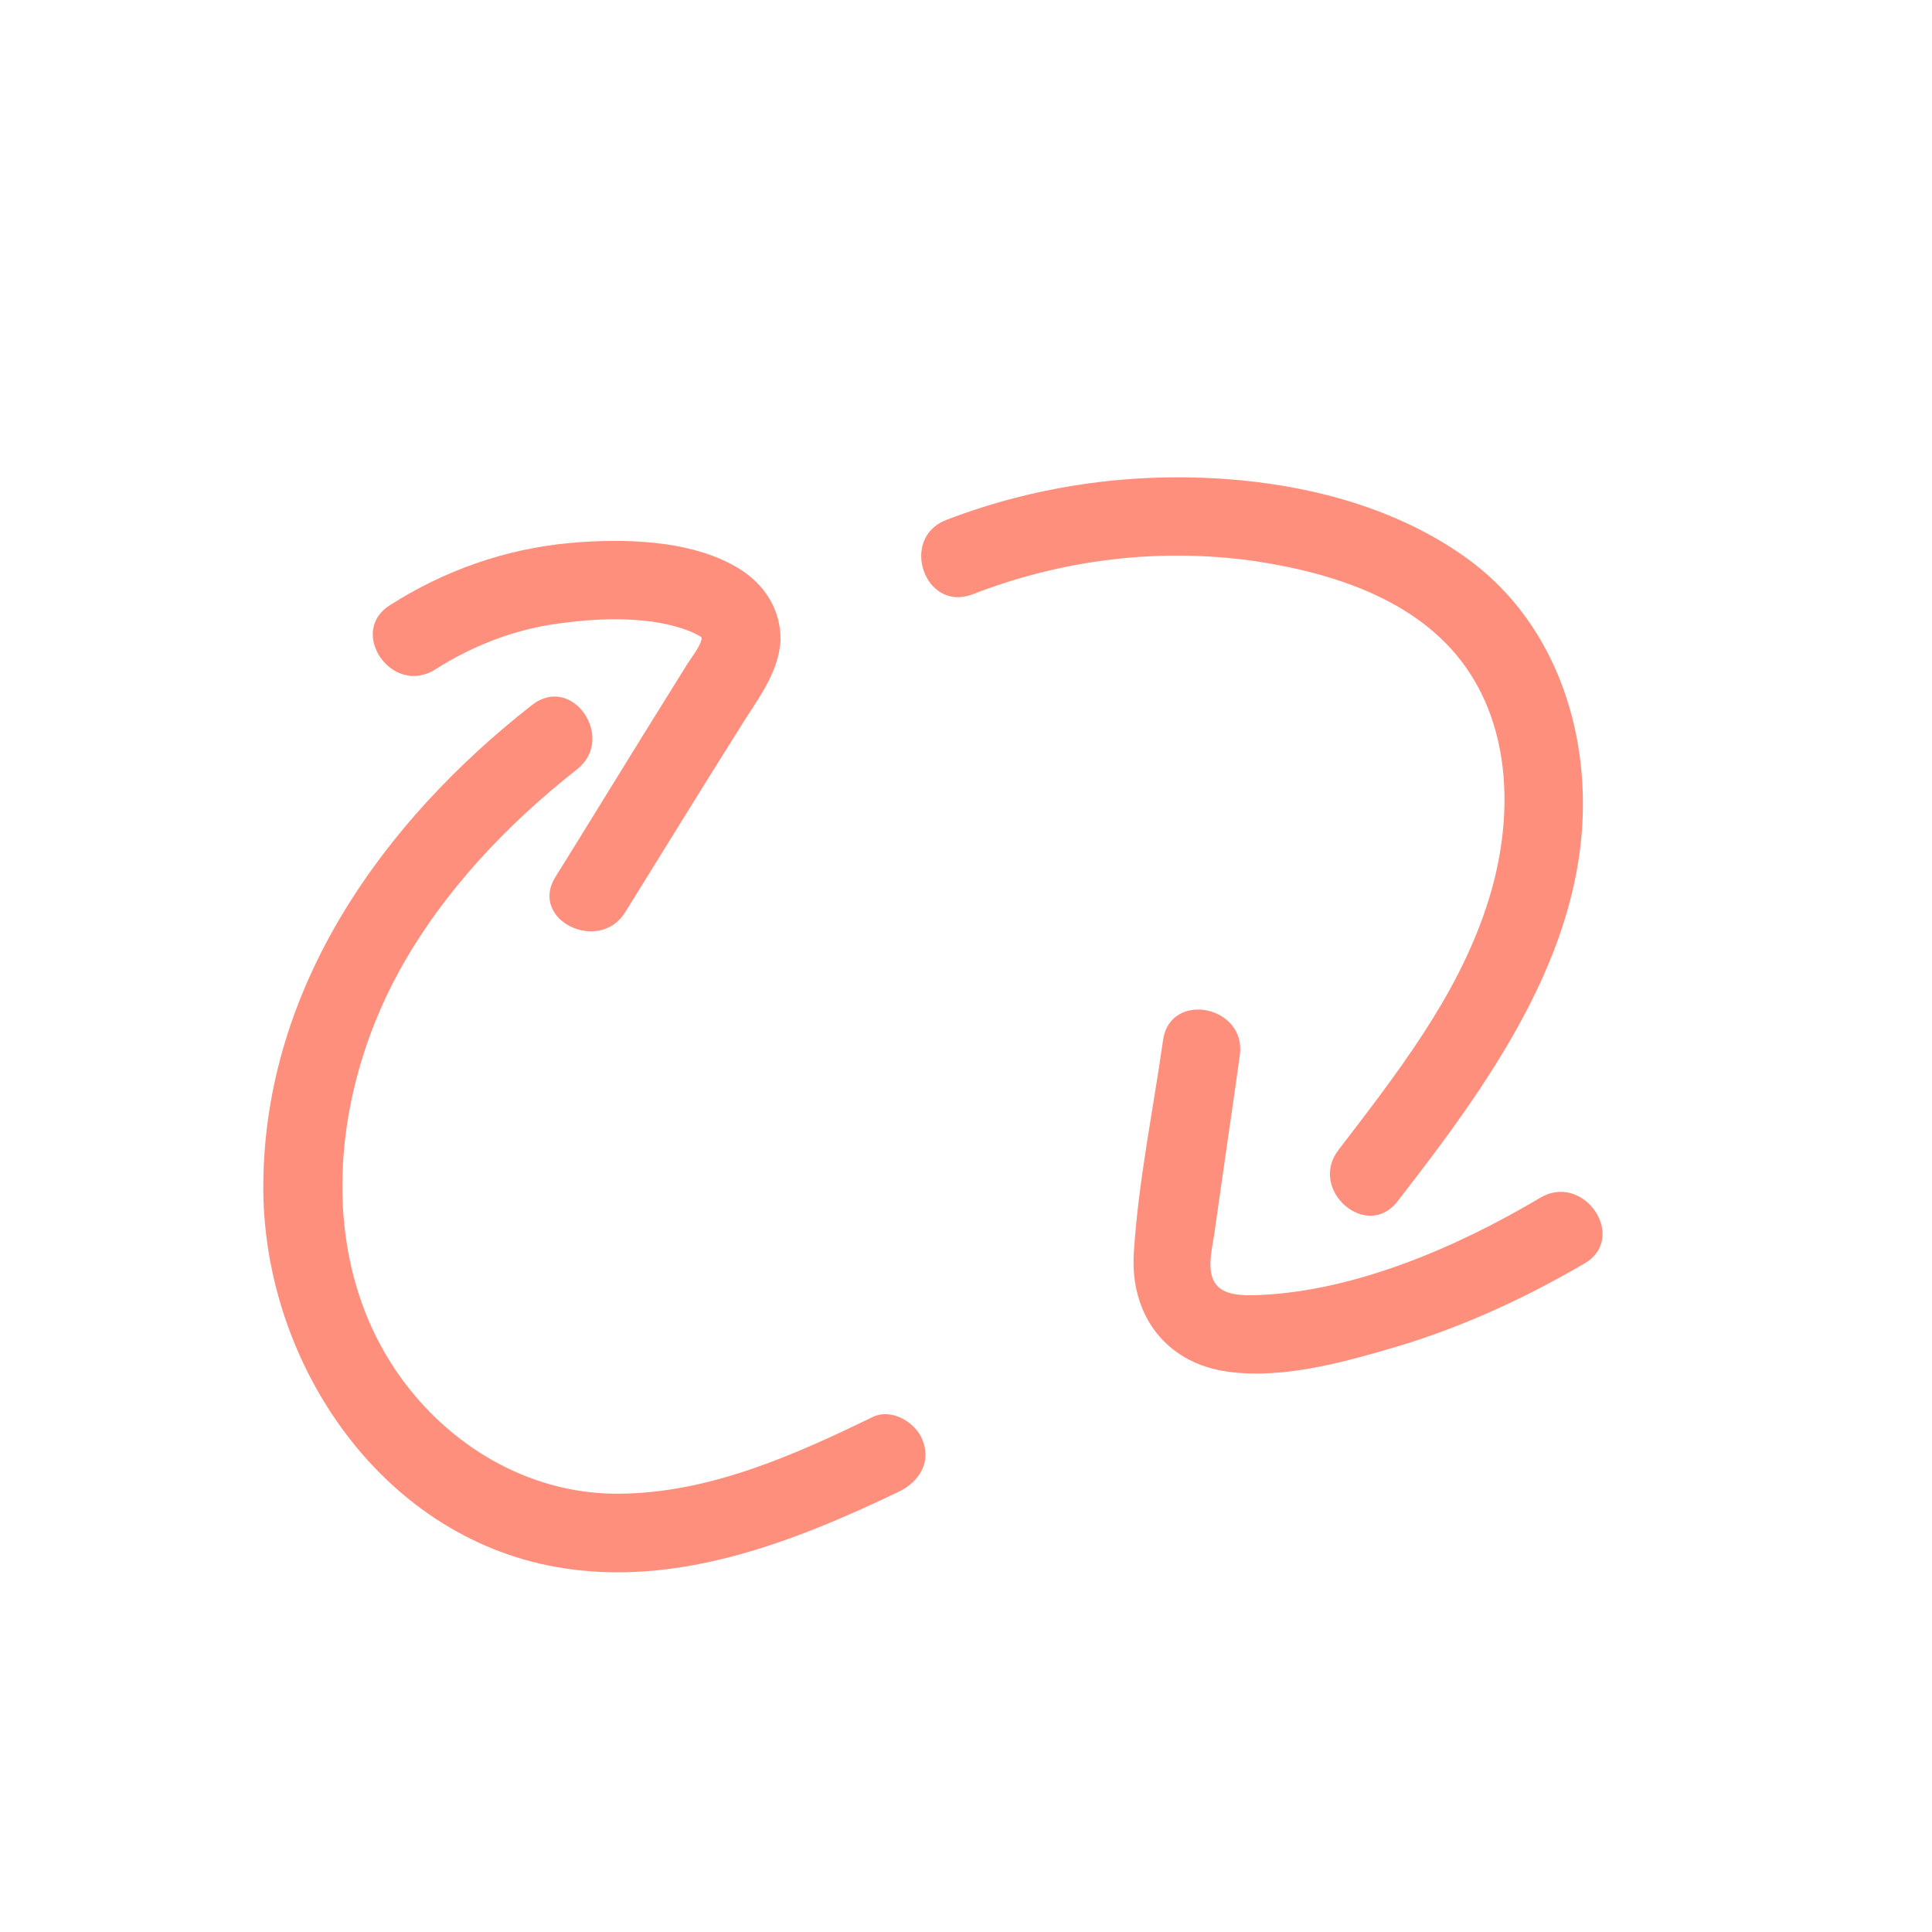
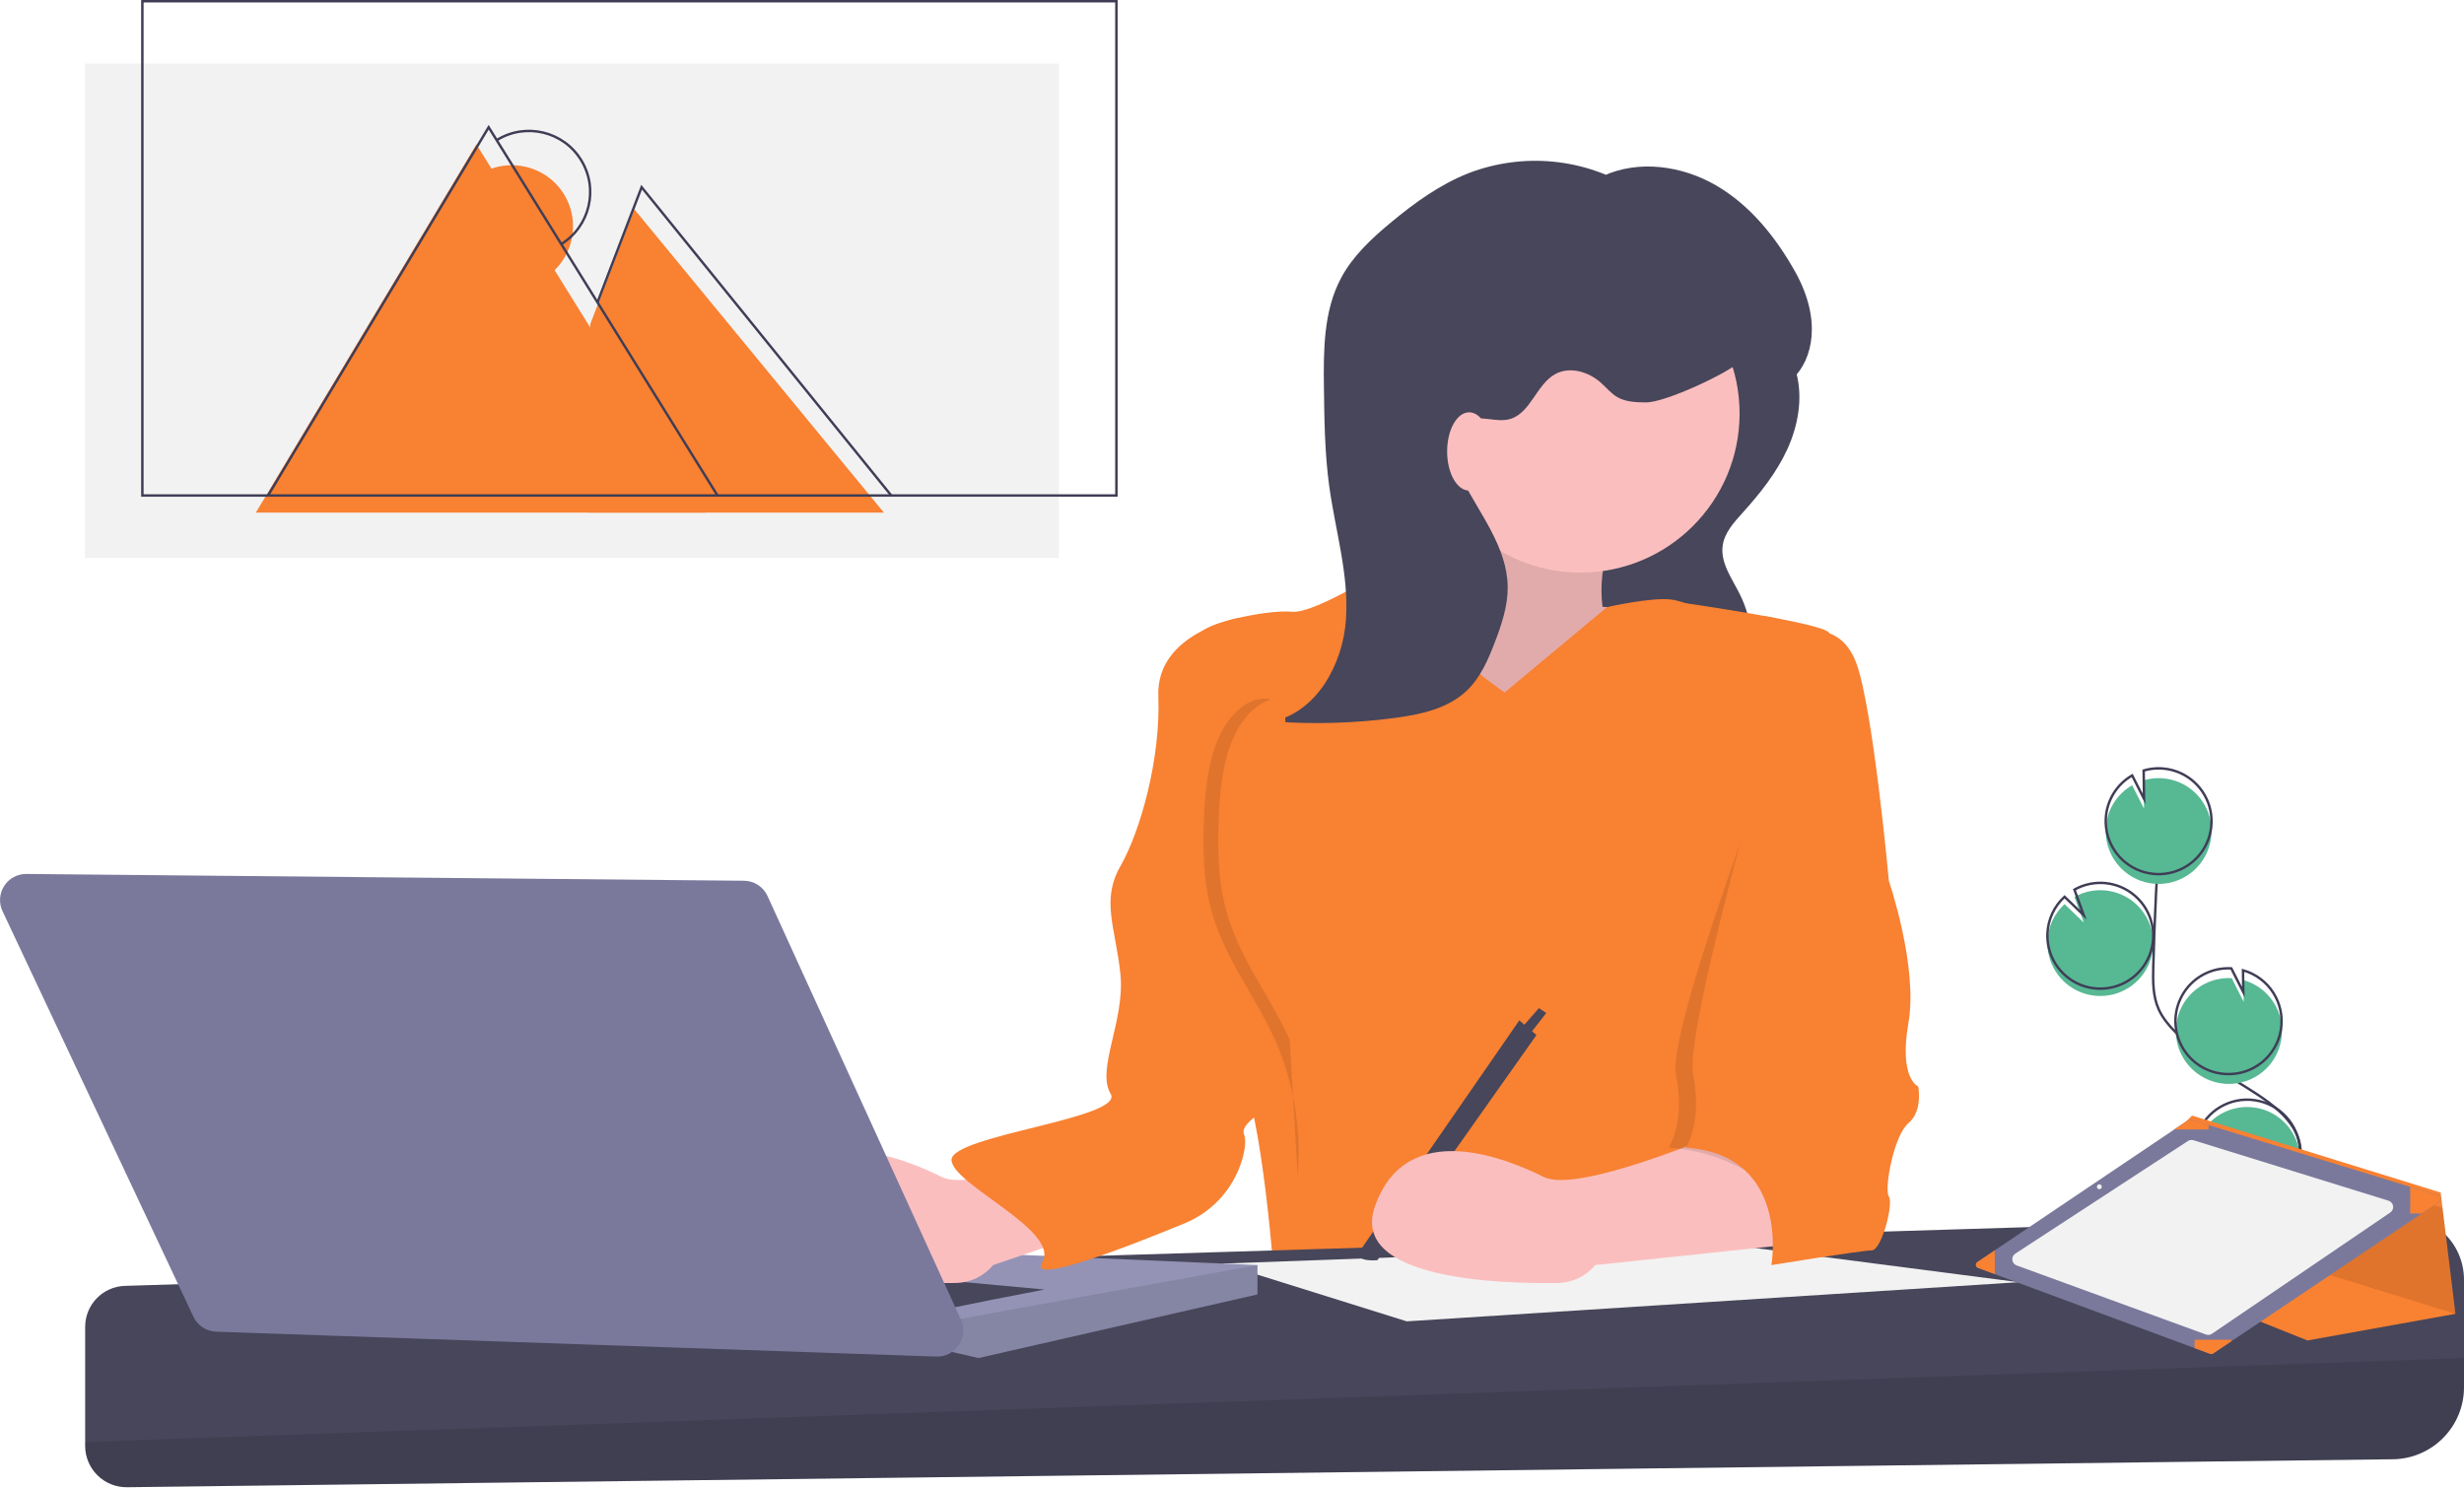
- <svg xmlns="http://www.w3.org/2000/svg" version="1.1" id="圖層_1" x="0px" y="0px" viewBox="125 -125 350 350" style="enable-background:new 125 -125 350 350;" xml:space="preserve">
-   <style type="text/css">
- 	.st0{fill:#FF8F7D;}
- </style>
-   <path class="st0" d="M411.1,11.4c-2-13.8-8.6-26.6-20-35c-11.9-8.7-26.7-13-41.4-14.4c-18.2-1.7-36.4,0.7-53.3,7.2  c-8.5,3.3-3.9,16.7,4.7,13.5c16.2-6.3,33.6-8.5,50.9-6.1c14.9,2.2,31.1,7.4,39.5,20.7c7.8,12.3,7.3,28.4,2.8,41.9  c-5.4,16.5-16.4,30.5-26.8,44.1c-5.6,7.2,5.1,16.6,10.7,9.3C396.3,69.3,415.6,42.6,411.1,11.4z" />
-   <path class="st0" d="M404,92c-14.8,8.8-33.2,16.8-50.7,17.6c-2.3,0.1-5.6,0.2-7.4-1.3c-2.7-2.2-1.3-7-0.9-9.9  c1.5-10.7,3.1-21.4,4.6-32.2c1.3-9-12.6-11.8-13.9-2.8c-1.8,12.8-4.5,25.7-5.3,38.6c-0.7,11.2,5.8,20,17.1,21.5  c10.3,1.4,21.6-1.9,31.4-4.8c11.7-3.6,22.7-8.7,33.3-14.9C419.9,99.1,411.9,87.3,404,92z" />
-   <path class="st0" d="M292.2,136.1c-1.1-3.3-5.6-6.1-9.1-4.4c-14.4,7-29.7,13.8-46,13.9c-13.5,0.1-26-6-35.1-15.7  c-20.3-21.7-18.1-54.8-4.5-79.3c7.9-14.2,19.3-26.2,32-36.2c7.2-5.6-0.8-17.4-8.1-11.7c-27.1,21.2-48.4,51.1-48.7,86.7  c-0.3,31.6,20.7,63.8,53.2,69.5c21.6,3.8,42.8-4.5,62-13.7C291.4,143.5,293.7,140,292.2,136.1z" />
-   <path class="st0" d="M258.7-22.1c-8.6-5.2-21.1-5.4-30.8-4.5c-11.5,1.1-22.5,5-32.2,11.2c-7.8,4.8,0.3,16.6,8.1,11.7  c6.9-4.4,14.7-7.4,22.8-8.4c7.4-1,16.5-1.3,23.5,1.5c0.7,0.3,1.2,0.6,1.8,0.9c0.6,0.6,0.6,0.6,0.2,0.2c0.1,1.3-2.3,4.2-2.9,5.3  c-2.7,4.3-5.2,8.4-7.9,12.7c-5.2,8.4-10.4,16.9-15.7,25.4c-4.8,7.8,8,14,12.7,6.3C245.2,29.1,252,18,259,6.9C262,2,266.1-3,266.4-9  C266.5-14.6,263.4-19.3,258.7-22.1z" />
+ <svg xmlns="http://www.w3.org/2000/svg" id="a2889d33-42cc-41f0-88ec-ec050668376c" data-name="Layer 1" width="1006.799" height="607.79" viewBox="0 0 1006.799 607.79">
+   <path d="M953.777,552.871a21.619,21.619,0,1,0-9.556-40.449l3.819,10.465-7.858-7.544a21.538,21.538,0,0,0-6.984,14.922,21.2,21.2,0,0,0,.548,5.954A21.615,21.615,0,0,0,953.777,552.871Z" transform="translate(-96.60073 -145.8549)" fill="#57b894" />
+   <path d="M1016.955,668.385c-4.583-8.485.617-18.887,6.595-26.455s13.263-15.443,13.108-25.086c-.222-13.859-14.932-22.042-26.685-29.389a130.157,130.157,0,0,1-23.961-19.266c-2.886-2.946-5.675-6.096-7.363-9.858-2.431-5.418-2.363-11.583-2.21-17.519q.766-29.664,2.931-59.27" transform="translate(-96.60073 -145.8549)" fill="none" stroke="#3f3d56" stroke-miterlimit="10" />
+   <path d="M953.777,549.871a21.619,21.619,0,1,0-9.556-40.449l3.819,10.465-7.858-7.544a21.538,21.538,0,0,0-6.984,14.922,21.2,21.2,0,0,0,.548,5.954A21.615,21.615,0,0,0,953.777,549.871Z" transform="translate(-96.60073 -145.8549)" fill="none" stroke="#3f3d56" stroke-miterlimit="10" />
+   <path d="M957.028,484.461A21.594,21.594,0,0,1,967.819,466.752l4.839,9.574-.146-11.589a21.617,21.617,0,1,1-15.484,19.725Z" transform="translate(-96.60073 -145.8549)" fill="#57b894" />
+   <path d="M957.028,480.461A21.594,21.594,0,0,1,967.819,462.752l4.839,9.574-.146-11.589a21.617,21.617,0,1,1-15.484,19.725Z" transform="translate(-96.60073 -145.8549)" fill="none" stroke="#3f3d56" stroke-miterlimit="10" />
+   <path d="M1006.412,588.786a21.617,21.617,0,0,0,6.857-42.403l.112,8.906-4.894-9.687a.378.378,0,0,0-.059-.004,21.618,21.618,0,1,0-2.017,43.188Z" transform="translate(-96.60073 -145.8549)" fill="#57b894" />
+   <path d="M1006.246,584.786a21.617,21.617,0,0,0,6.857-42.403l.112,8.906-4.894-9.687a.378.378,0,0,0-.059-.004,21.618,21.618,0,1,0-2.017,43.188Z" transform="translate(-96.60073 -145.8549)" fill="none" stroke="#3f3d56" stroke-miterlimit="10" />
+   <path d="M995.575,629.75a21.608,21.608,0,1,0-1.046-17.403l13.501,10.986-14.852-3.442A21.416,21.416,0,0,0,995.575,629.75Z" transform="translate(-96.60073 -145.8549)" fill="#57b894" />
+   <path d="M995.575,626.75a21.608,21.608,0,1,0-1.046-17.403l13.501,10.986-14.852-3.442A21.416,21.416,0,0,0,995.575,626.75Z" transform="translate(-96.60073 -145.8549)" fill="none" stroke="#3f3d56" stroke-miterlimit="10" />
+   <path d="M830.675,298.569c2.605,10.26.621,21.294-3.789,30.918s-11.11,18.011-18.2,25.872c-3.567,3.955-7.428,8.159-8.185,13.431-1.009,7.029,3.731,13.391,6.914,19.739a48.495,48.495,0,0,1,4.974,17.8c.428,5.322-.238,11.187-3.965,15.009-3.594,3.685-9.113,4.577-14.238,5.053a181.987,181.987,0,0,1-42.372-1.024c3.933-5.231,2.455-8.476,2.086-15.011-.725-12.819-10.054-24.424-11.866-37.135-1.44-10.105,5.249-19.382,11.572-27.396l28.992-36.744c4.804-6.089,9.589-12.36,13.038-19.34,2.465-4.988,2.928-14.354,9.129-16.017C816.452,270.589,828.402,289.62,830.675,298.569Z" transform="translate(-96.60073 -145.8549)" fill="#47465a" />
+   <path d="M688.399,328.855s-20,59-30,63,60,76,60,76l51-25,2-48-20-1s-3-20,7-30S688.399,328.855,688.399,328.855Z" transform="translate(-96.60073 -145.8549)" fill="#fbbebe" />
+   <path d="M688.399,328.855s-20,59-30,63,60,76,60,76l51-25,2-48-20-1s-3-20,7-30S688.399,328.855,688.399,328.855Z" transform="translate(-96.60073 -145.8549)" opacity="0.1" />
+   <path d="M711.399,428.855s-43-29-45-53c0,0-32,21-42,20s-37,5-37,9,25,117,25,117-18,48-9,63,14,85,14,85h208s-28-49-13-84,21-182,21-182-11-8-22-6-24-6-32-7-26.13,3.094-26.13,3.094Z" transform="translate(-96.60073 -145.8549)" fill="#f88132" />
+   <path d="M1103.399,668.783v44a29.433,29.433,0,0,1-29.07,29.431L148.512,753.644a16.905,16.905,0,0,1-17.113-16.903V688.102a16.756,16.756,0,0,1,16.239-16.748l928.846-28.668A26.11,26.11,0,0,1,1103.399,668.783Z" transform="translate(-96.60073 -145.8549)" fill="#47465a" />
+   <path d="M1103.399,700.855v11.928a29.433,29.433,0,0,1-29.07,29.431L148.512,753.644a16.905,16.905,0,0,1-17.113-16.903v-1.565Z" transform="translate(-96.60073 -145.8549)" opacity="0.1" />
+   <polygon points="824.799 524 707.659 508.801 499.362 516.4 574.799 540 824.799 524" fill="#f2f2f2" />
+   <polygon points="513.799 517 513.799 529 399.799 555 388.659 552.43 386.799 552 304.799 508 513.799 517" fill="#9493b6" />
+   <polygon points="513.799 517 513.799 529 399.799 555 388.659 552.43 386.799 540 513.799 517" opacity="0.1" />
+   <path d="M479.399,681.855c2-1,44-9,44-9l-76-7Z" transform="translate(-96.60073 -145.8549)" fill="#47465a" />
+   <circle cx="645.799" cy="169" r="65" fill="#fbbebe" />
+   <path d="M553.399,608.855s-58,25-72,18-56-25-69,12c-10.484,29.838,50.717,31.712,74.801,31.319a20.125,20.125,0,0,0,15.199-7.319h0l83.5-28.5S567.399,602.855,553.399,608.855Z" transform="translate(-96.60073 -145.8549)" fill="#fbbebe" />
+   <path d="M717.399,562.855l7,6-65,92s-10,1-7-4Z" transform="translate(-96.60073 -145.8549)" fill="#47465a" />
+   <polygon points="624.799 423 631.799 414 628.799 412 621.799 420 624.799 423" fill="#47465a" />
+   <path d="M602.899,398.355s-34,6-33,32-7.5,55.5-15.5,69.5-2,25,0,44-10,39-4,49-65,17-65,27,45,29,37,42c-5.755,9.353,34.813-6.398,58.031-15.972a40.522,40.522,0,0,0,24.329-28.466c.703-3.188.891-6.062.141-8.062-3-8,32.5-18.5,33.5-38.5s-5-40-10-60S602.899,398.355,602.899,398.355Z" transform="translate(-96.60073 -145.8549)" fill="#f88132" />
+   <path d="M107.377,503.016l293.239,2.775a10.663,10.663,0,0,1,9.599,6.235l79.028,173.15a10.663,10.663,0,0,1-10.069,15.083l-294.269-10.179a10.663,10.663,0,0,1-9.279-6.116L97.629,518.218A10.663,10.663,0,0,1,107.377,503.016Z" transform="translate(-96.60073 -145.8549)" fill="#7a799c" />
+   <path d="M799.399,608.855s-58,25-72,18-56-25-69,12c-10.484,29.838,50.717,31.712,74.801,31.319a20.125,20.125,0,0,0,15.199-7.319h0l85-9S813.399,602.855,799.399,608.855Z" transform="translate(-96.60073 -145.8549)" fill="#fbbebe" />
+   <path d="M833.899,419.355s14.5-19.5,21.5-1.5,6,88,6,88,12,35,8,58,4,26,4,26,2,10-4,15-10,27-8,30-3,22-7,22-12.5-1.5-12.5-1.5-20.5-37.5-63.5-40.5c0,0,7-10,3-30S833.899,419.355,833.899,419.355Z" transform="translate(-96.60073 -145.8549)" opacity="0.1" />
+   <path d="M831.399,404.855s16.5-6.5,23.5,11.5,13.5,89.5,13.5,89.5,12,35,8,58,4,26,4,26,2,10-4,15-10,27-8,30-3,22-7,22-41,6-41,6,8-45-35-48c0,0,7-10,3-30S831.399,404.855,831.399,404.855Z" transform="translate(-96.60073 -145.8549)" fill="#f88132" />
+   <path d="M764.174,223.127A75.93,75.93,0,0,0,696.712,216.609c-11.773,4.631-22.171,12.17-31.897,20.26-7.802,6.49-15.41,13.57-20.203,22.515-7.267,13.562-7.246,29.707-7.049,45.092.171,13.395.346,26.831,2.171,40.103,2.504,18.203,8.113,36.224,6.825,54.553s-12.06,37.884-30.066,41.54a241.328,241.328,0,0,0,50.238-1.447c10.494-1.406,21.51-3.809,29.182-11.105,5.603-5.329,8.77-12.675,11.526-19.9,2.769-7.261,5.305-14.807,5.208-22.578-.202-16.17-11.43-29.733-18.758-44.148-2.057-4.046-3.862-8.396-3.791-12.934s2.441-9.303,6.659-10.978c5.205-2.068,11.231,1.017,16.642-.429,8.694-2.322,10.95-14.395,18.932-18.55,5.906-3.074,13.443-.769,18.409,3.666,2.221,1.983,4.123,4.381,6.699,5.875,3.492,2.025,7.734,2.124,11.771,2.168,7.536.083,33.259-11.73,38.69-16.955,5.298,27.253,44.698,3.535,22.087-36.673-7.873-14-18.315-27.002-32.206-35.066s-31.614-10.564-46.197-3.832" transform="translate(-96.60073 -145.8549)" fill="#47465a" />
+   <ellipse cx="600.299" cy="184.5" rx="9" ry="16" fill="#fbbebe" />
+   <path d="M785.399,392.374s55.5,7.982,58.5,11.982-3,28-3,28l-40,7-30.78-6.638Z" transform="translate(-96.60073 -145.8549)" fill="#f88132" />
+   <path d="M615.28,431.531c-8.358-1.441-16.511,6.124-20.839,16.098s-5.503,21.925-5.929,33.536c-.423,11.54-.173,23.325,2.455,34.296,5.396,22.529,19.883,38.457,28.267,59.173a116.03,116.03,0,0,1,7.614,51.721" transform="translate(-96.60073 -145.8549)" opacity="0.1" />
+   <path d="M621.28,431.531c-8.358-1.441-16.511,6.124-20.839,16.098s-5.503,21.925-5.929,33.536c-.423,11.54-.173,23.325,2.455,34.296,5.396,22.529,19.883,38.457,28.267,59.173a116.03,116.03,0,0,1,7.614,51.721" transform="translate(-96.60073 -145.8549)" fill="#f88132" />
+   <polygon points="846.099 509.119 942.837 547.814 1003.299 536.931 998.026 493.653 997.252 487.353 895.678 455.913 888.422 463.168 846.099 509.119" fill="#f88132" />
+   <polygon points="901.724 463.616 901.724 505.491 1003.299 536.931 998.026 493.653 901.724 463.616" opacity="0.1" />
+   <path d="M904.819,664.017l6.847,2.535,81.645,30.237,6.345,2.349a1.336,1.336,0,0,0,1.218-.143l7.477-5.013,77.778-52.181,7.348-4.927a1.351,1.351,0,0,0-.358-2.414l-11.717-3.588-82.361-25.231-7.191-2.206a1.344,1.344,0,0,0-1.153.172l-5.665,3.817-73.38,49.417-7.112,4.791A1.35,1.35,0,0,0,904.819,664.017Z" transform="translate(-96.60073 -145.8549)" fill="#7a799c" />
+   <path d="M1073.278,641.373l-72.879,49.565a2.682,2.682,0,0,1-2.429.302L920.6,662.995a2.706,2.706,0,0,1-.547-4.805l70.54-46.033a2.682,2.682,0,0,1,2.261-.316l79.709,24.714A2.706,2.706,0,0,1,1073.278,641.373Z" transform="translate(-96.60073 -145.8549)" fill="#f2f2f2" />
+   <path d="M1081.402,630.872v10.929h4.727l7.348-4.927a1.351,1.351,0,0,0-.358-2.414Z" transform="translate(-96.60073 -145.8549)" fill="#f88132" />
+   <path d="M993.311,693.366v3.423l6.345,2.349a1.336,1.336,0,0,0,1.218-.143l7.477-5.013V693.366Z" transform="translate(-96.60073 -145.8549)" fill="#f88132" />
+   <path d="M904.819,664.017l6.847,2.535v-9.711h-.014l-7.112,4.791A1.35,1.35,0,0,0,904.819,664.017Z" transform="translate(-96.60073 -145.8549)" fill="#f88132" />
+   <path d="M985.032,607.424h14.009v-1.783l-7.191-2.206a1.344,1.344,0,0,0-1.153.172Z" transform="translate(-96.60073 -145.8549)" fill="#f88132" />
+   <circle cx="857.799" cy="485" r="1" fill="#f2f2f2" />
+   <rect x="34.669" y="26" width="398" height="202" fill="#f2f2f2" />
+   <polyline points="104.527 209.5 194.669 59 288.169 209.5" fill="#f88132" />
+   <polygon points="241.169 132.5 259.169 85.5 361.169 209.5 240.669 209.5 241.169 132.5" fill="#f88132" />
+   <path d="M318.819,259.681a25.001,25.001,0,1,0-26.136-42.628" transform="translate(-96.60073 -145.8549)" fill="#f88132" />
+   <rect x="58.169" y="0.5" width="398" height="202" fill="none" stroke="#3f3d56" stroke-miterlimit="10" />
+   <polyline points="109.527 202.5 199.669 52 293.169 202.5" fill="none" stroke="#3f3d56" stroke-miterlimit="10" />
+   <polyline points="244.169 123.5 262.169 76.5 364.169 202.5" fill="none" stroke="#3f3d56" stroke-miterlimit="10" />
+   <path d="M325.819,245.681a25.001,25.001,0,1,0-26.136-42.628" transform="translate(-96.60073 -145.8549)" fill="none" stroke="#3f3d56" stroke-miterlimit="10" />
</svg>
